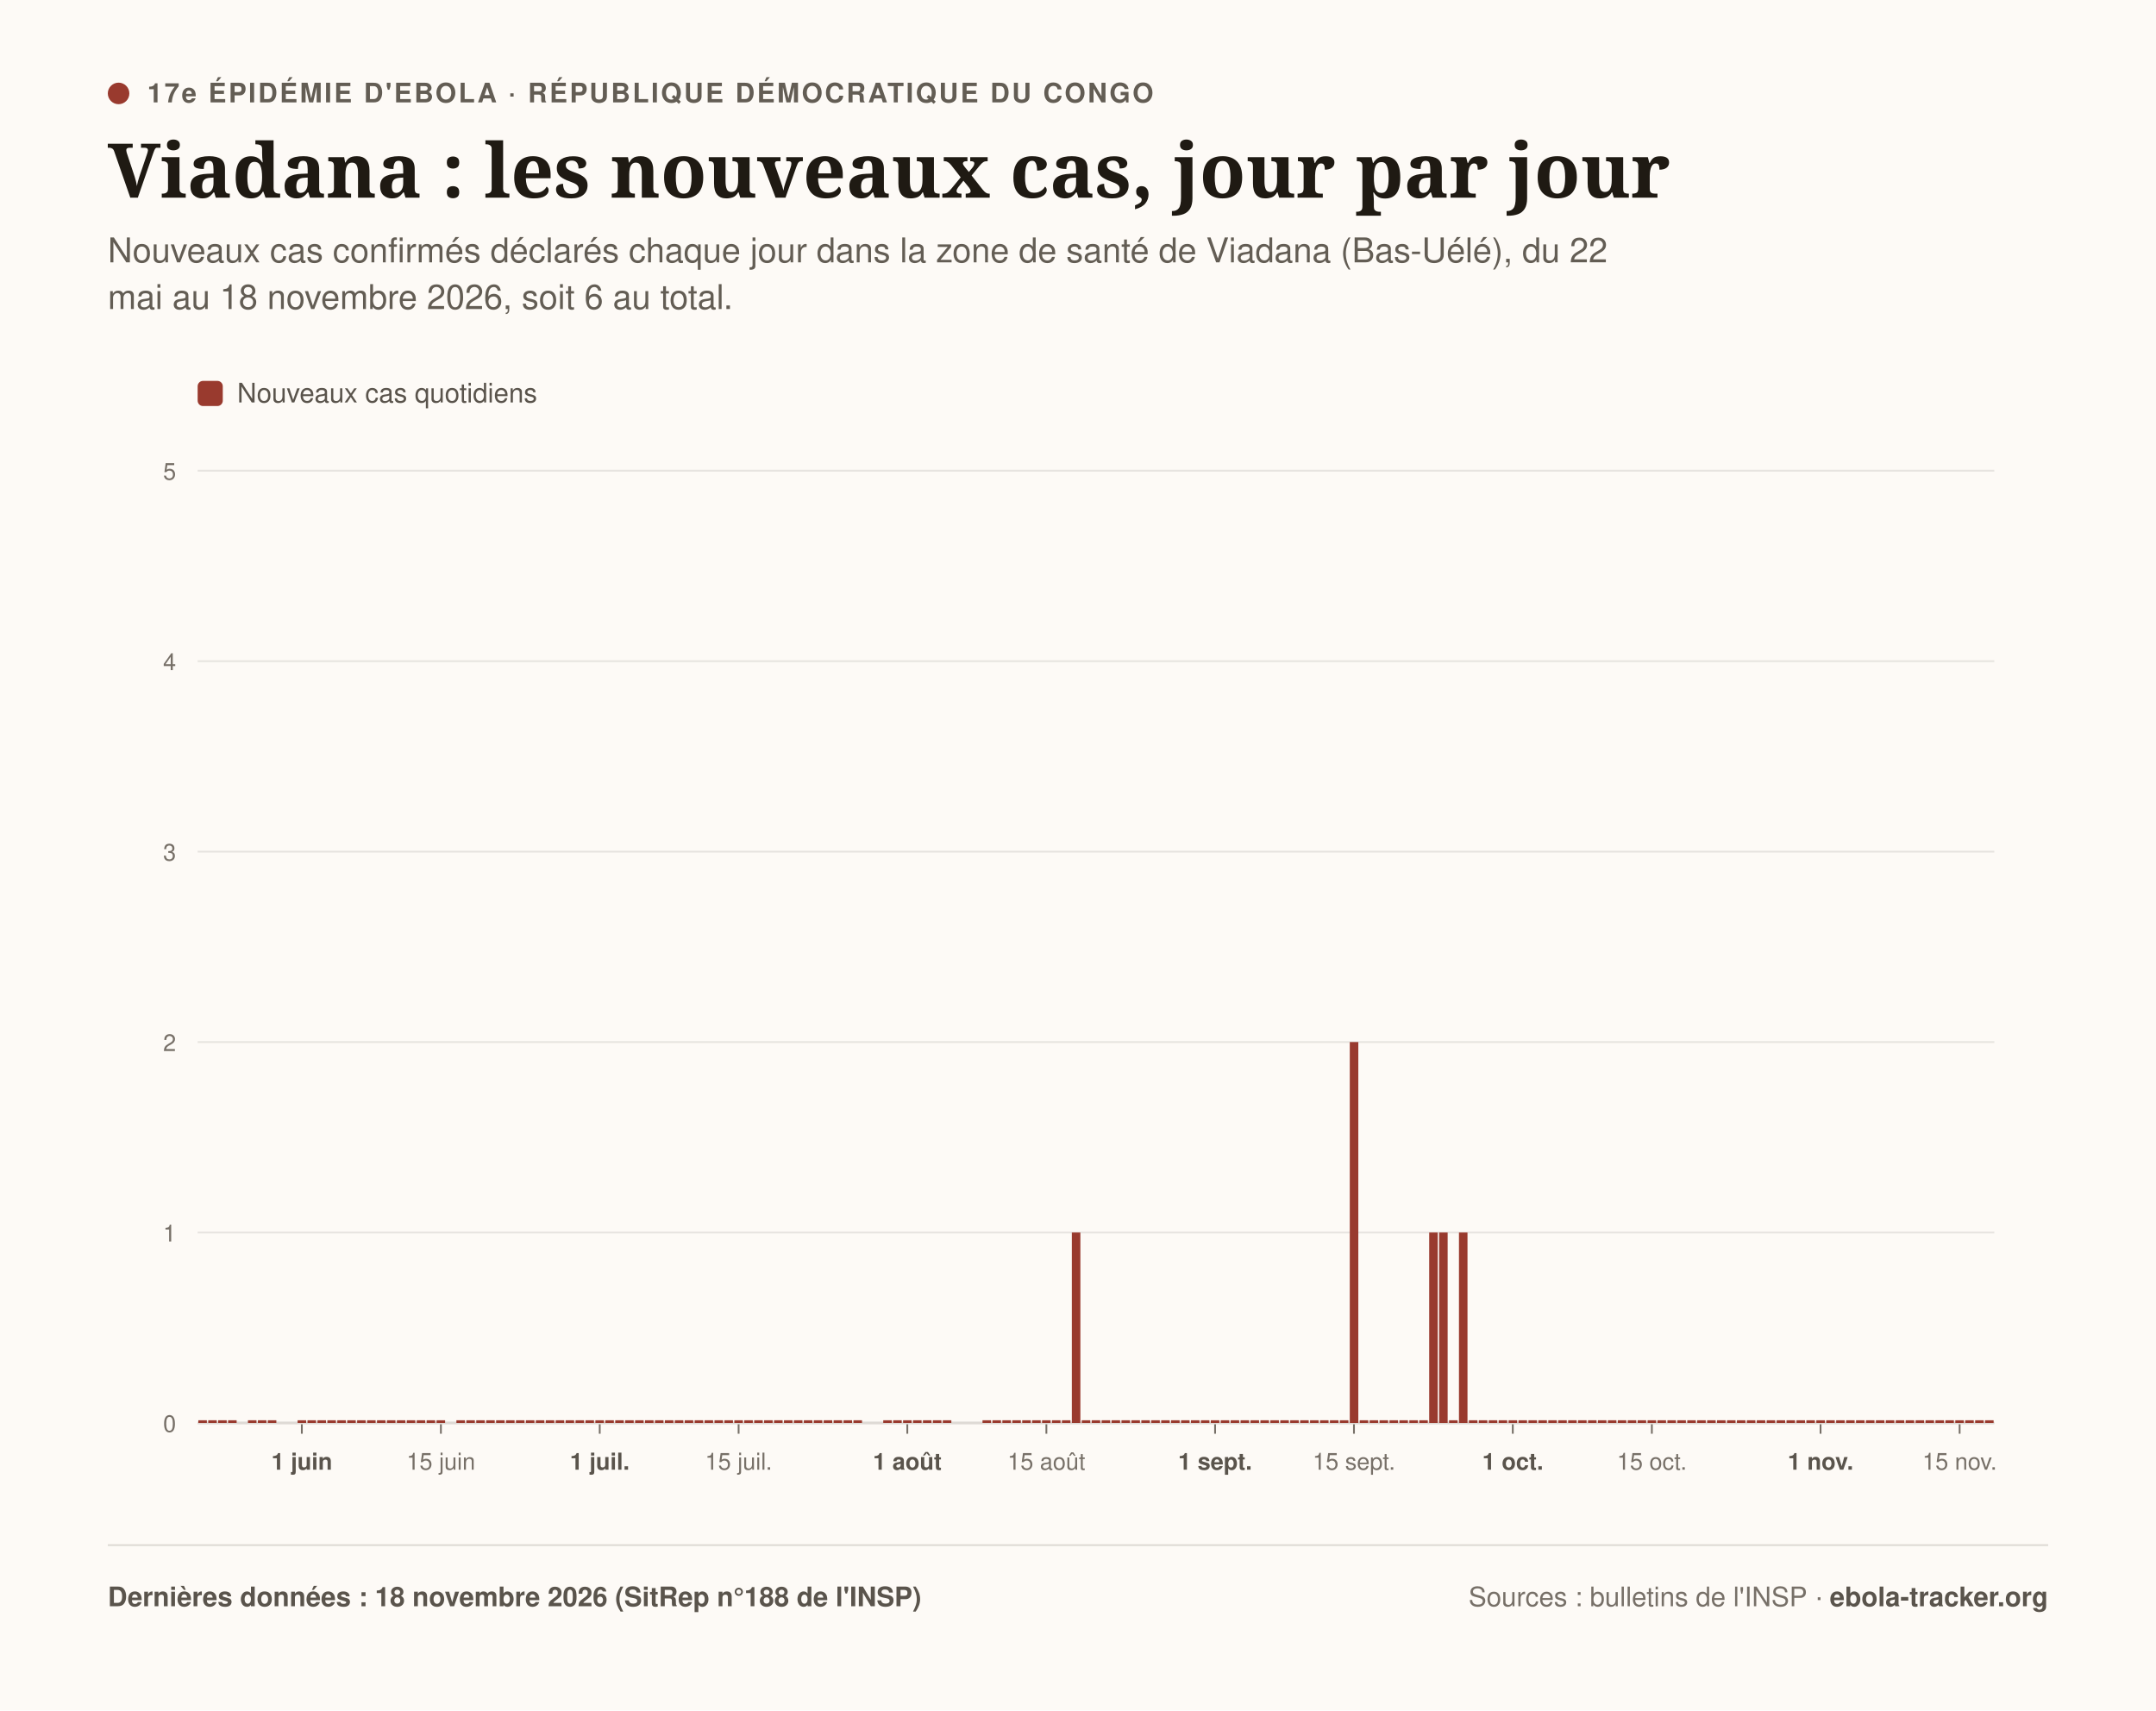
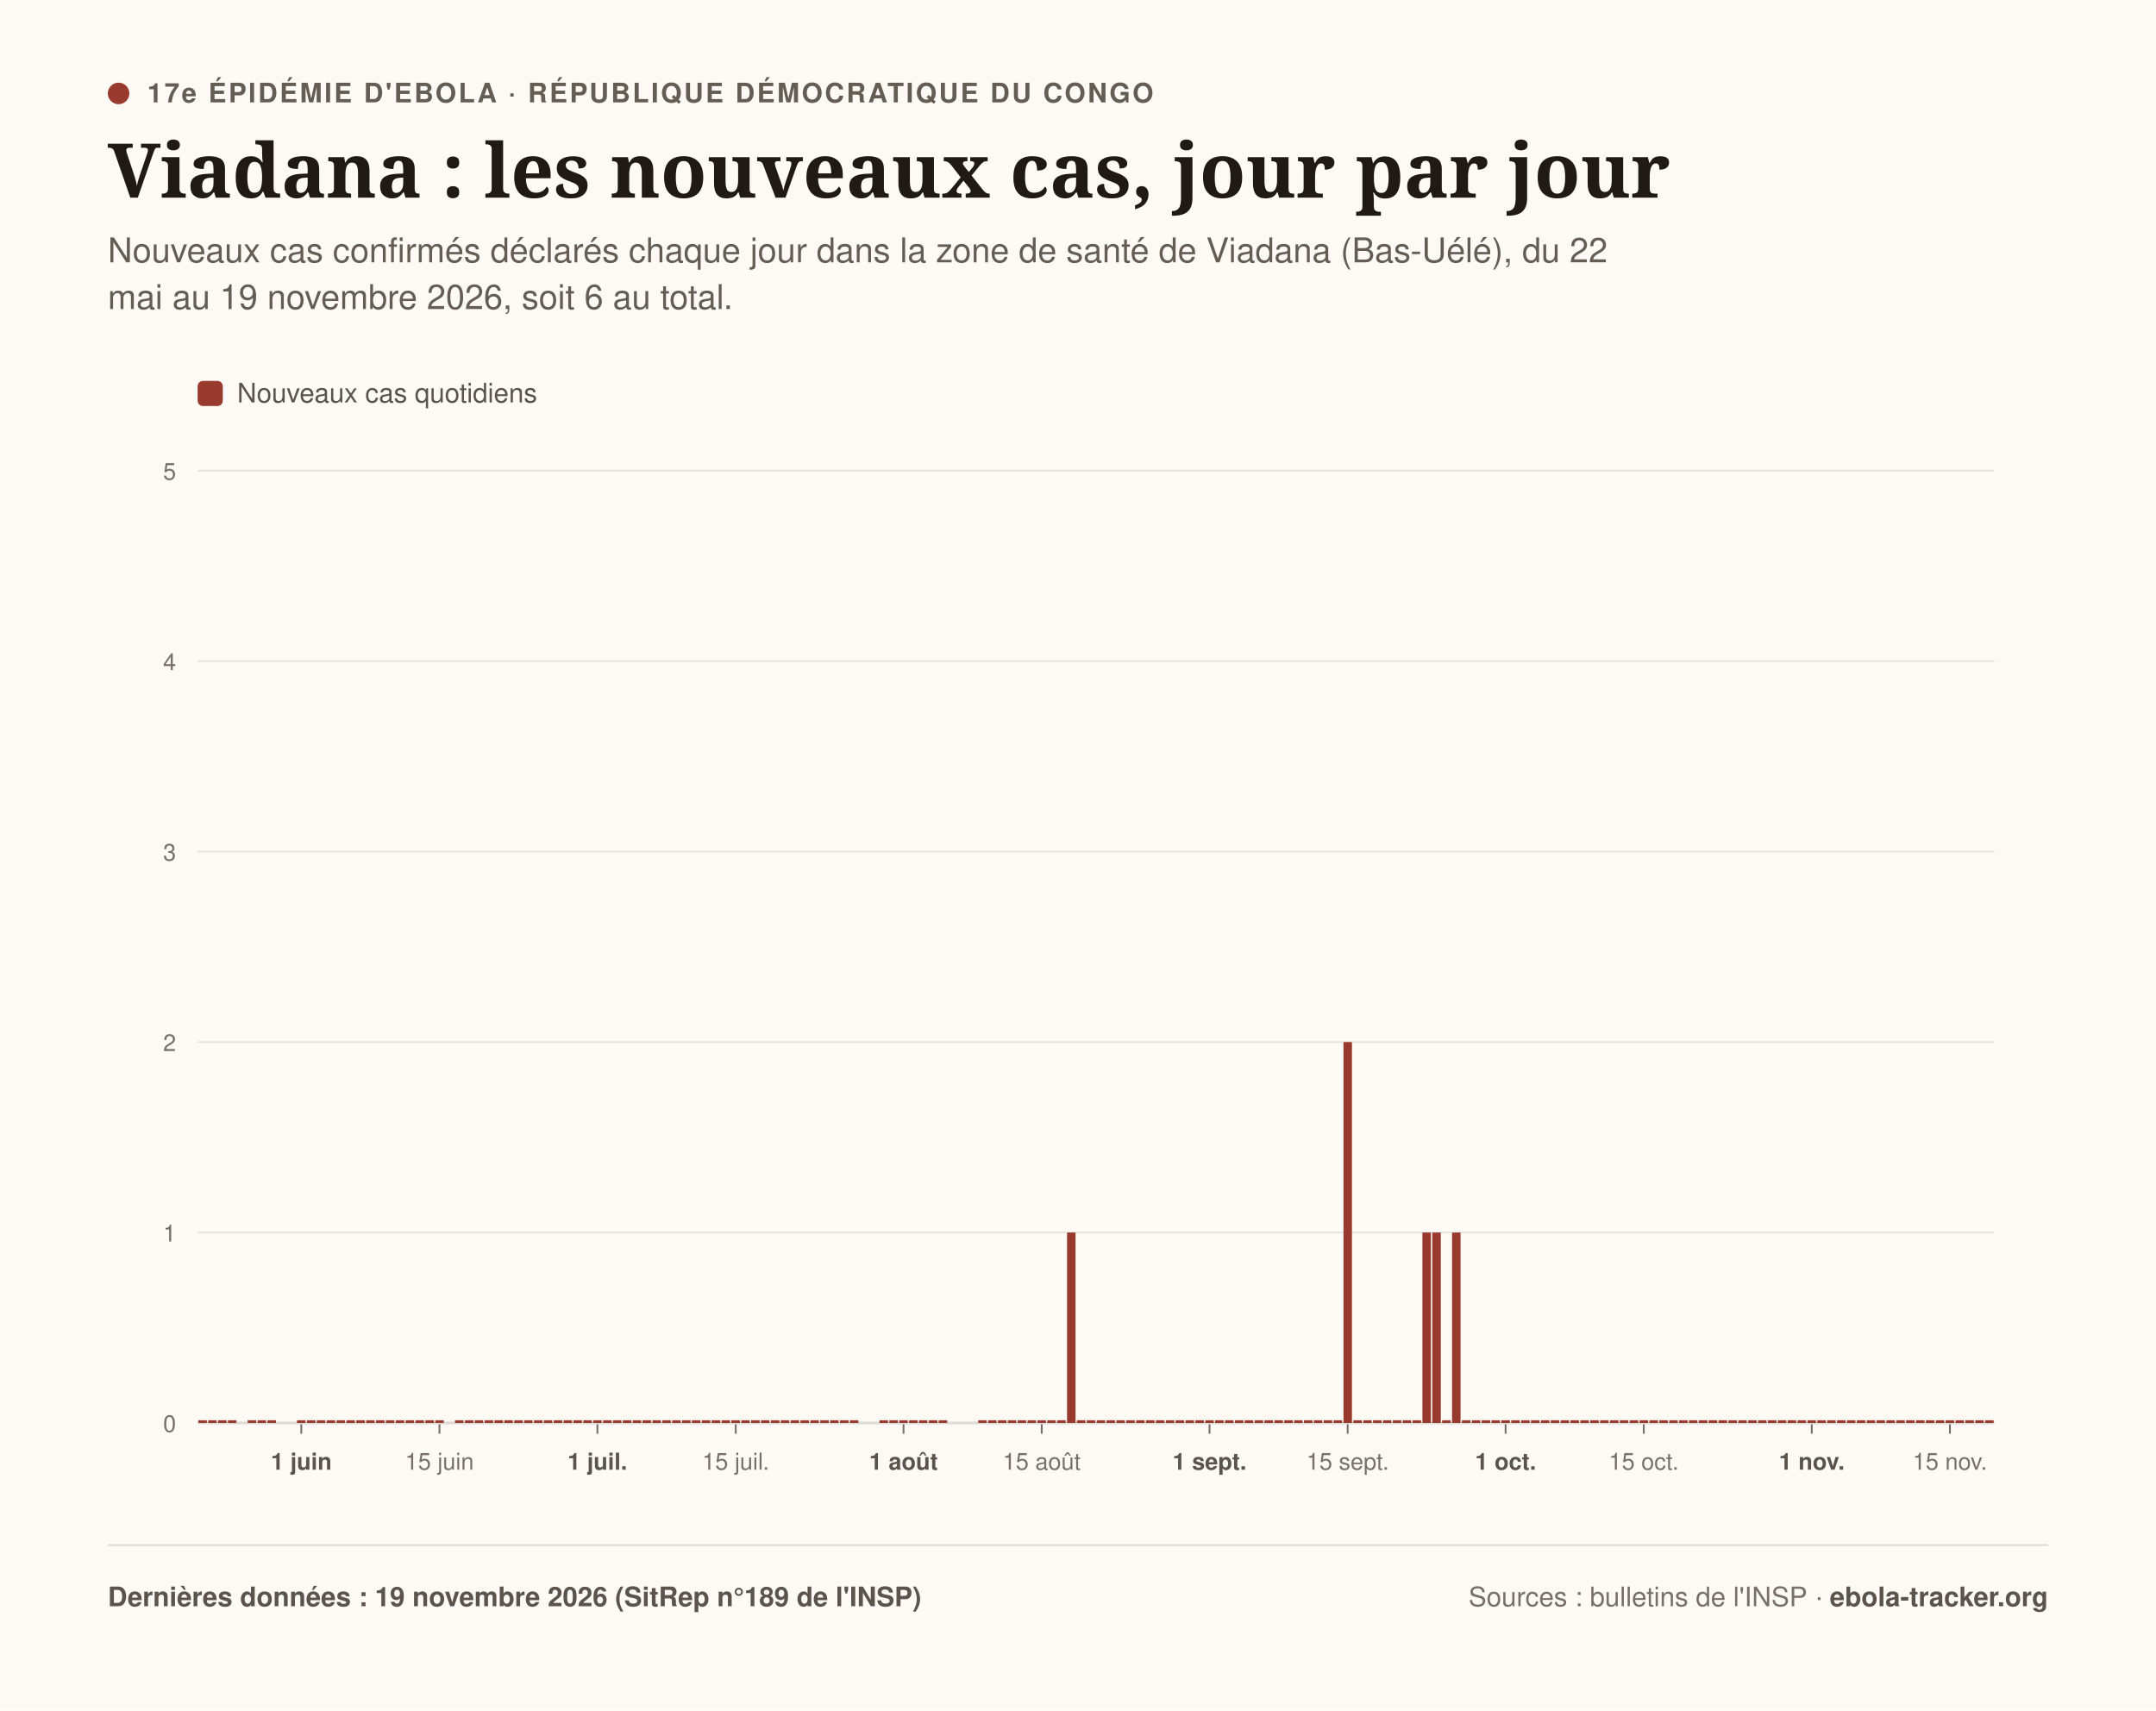
- <svg xmlns="http://www.w3.org/2000/svg" viewBox="0 0 1200 952" role="img" aria-label="Viadana : les nouveaux cas, jour par jour. Nouveaux cas confirmés déclarés chaque jour dans la zone de santé de Viadana (Bas-Uélé), du 22 mai au 18 novembre 2026, soit 6 au total.">
+ <svg xmlns="http://www.w3.org/2000/svg" viewBox="0 0 1200 952" role="img" aria-label="Viadana : les nouveaux cas, jour par jour. Nouveaux cas confirmés déclarés chaque jour dans la zone de santé de Viadana (Bas-Uélé), du 22 mai au 19 novembre 2026, soit 6 au total.">
  <rect width="1200" height="952" fill="#FDFAF6" />
  <circle cx="66" cy="52" r="6" fill="#993A2E" />
  <text x="82.0" y="57.0" font-family="'Public Sans',Helvetica,Arial,sans-serif" font-size="15" font-weight="700" fill="#635D54" text-anchor="start" letter-spacing=".08em">17e ÉPIDÉMIE D'EBOLA · RÉPUBLIQUE DÉMOCRATIQUE DU CONGO</text>
  <text x="60.0" y="110.0" font-family="'Source Serif 4',Georgia,serif" font-size="42" font-weight="600" fill="#1F1A13" text-anchor="start">Viadana : les nouveaux cas, jour par jour</text>
  <text x="60.0" y="146.0" font-family="'Public Sans',Helvetica,Arial,sans-serif" font-size="19" font-weight="400" fill="#635D54" text-anchor="start">Nouveaux cas confirmés déclarés chaque jour dans la zone de santé de Viadana (Bas-Uélé), du 22</text>
-   <text x="60.0" y="172.0" font-family="'Public Sans',Helvetica,Arial,sans-serif" font-size="19" font-weight="400" fill="#635D54" text-anchor="start">mai au 18 novembre 2026, soit 6 au total.</text>
+   <text x="60.0" y="172.0" font-family="'Public Sans',Helvetica,Arial,sans-serif" font-size="19" font-weight="400" fill="#635D54" text-anchor="start">mai au 19 novembre 2026, soit 6 au total.</text>
  <rect x="110" y="212" width="14" height="14" rx="3" fill="#993A2E" />
  <text x="132.0" y="224.0" font-family="'Public Sans',Helvetica,Arial,sans-serif" font-size="15" font-weight="400" fill="#5A544C" text-anchor="start">Nouveaux cas quotidiens</text>
  <line x1="110" x2="1110" y1="792.0" y2="792.0" stroke="#E7E4E0" />
  <text x="98.0" y="797.0" font-family="'Public Sans',Helvetica,Arial,sans-serif" font-size="13" font-weight="400" fill="#777068" text-anchor="end">0</text>
  <line x1="110" x2="1110" y1="686.0" y2="686.0" stroke="#E7E4E0" />
  <text x="98.0" y="691.0" font-family="'Public Sans',Helvetica,Arial,sans-serif" font-size="13" font-weight="400" fill="#777068" text-anchor="end">1</text>
  <line x1="110" x2="1110" y1="580.0" y2="580.0" stroke="#E7E4E0" />
  <text x="98.0" y="585.0" font-family="'Public Sans',Helvetica,Arial,sans-serif" font-size="13" font-weight="400" fill="#777068" text-anchor="end">2</text>
  <line x1="110" x2="1110" y1="474.0" y2="474.0" stroke="#E7E4E0" />
  <text x="98.0" y="479.0" font-family="'Public Sans',Helvetica,Arial,sans-serif" font-size="13" font-weight="400" fill="#777068" text-anchor="end">3</text>
  <line x1="110" x2="1110" y1="368.0" y2="368.0" stroke="#E7E4E0" />
  <text x="98.0" y="373.0" font-family="'Public Sans',Helvetica,Arial,sans-serif" font-size="13" font-weight="400" fill="#777068" text-anchor="end">4</text>
  <line x1="110" x2="1110" y1="262.0" y2="262.0" stroke="#E7E4E0" />
  <text x="98.0" y="267.0" font-family="'Public Sans',Helvetica,Arial,sans-serif" font-size="13" font-weight="400" fill="#777068" text-anchor="end">5</text>
-   <line x1="168.0" x2="168.0" y1="792" y2="798" stroke="#777068" />
-   <text x="168.0" y="818.0" font-family="'Public Sans',Helvetica,Arial,sans-serif" font-size="13" font-weight="600" fill="#5A544C" text-anchor="middle">1 juin</text>
-   <line x1="245.4" x2="245.4" y1="792" y2="798" stroke="#777068" />
-   <text x="245.4" y="818.0" font-family="'Public Sans',Helvetica,Arial,sans-serif" font-size="13" font-weight="400" fill="#777068" text-anchor="middle">15 juin</text>
-   <line x1="333.8" x2="333.8" y1="792" y2="798" stroke="#777068" />
-   <text x="333.8" y="818.0" font-family="'Public Sans',Helvetica,Arial,sans-serif" font-size="13" font-weight="600" fill="#5A544C" text-anchor="middle">1 juil.</text>
-   <line x1="411.1" x2="411.1" y1="792" y2="798" stroke="#777068" />
-   <text x="411.1" y="818.0" font-family="'Public Sans',Helvetica,Arial,sans-serif" font-size="13" font-weight="400" fill="#777068" text-anchor="middle">15 juil.</text>
-   <line x1="505.0" x2="505.0" y1="792" y2="798" stroke="#777068" />
-   <text x="505.0" y="818.0" font-family="'Public Sans',Helvetica,Arial,sans-serif" font-size="13" font-weight="600" fill="#5A544C" text-anchor="middle">1 août</text>
-   <line x1="582.4" x2="582.4" y1="792" y2="798" stroke="#777068" />
-   <text x="582.4" y="818.0" font-family="'Public Sans',Helvetica,Arial,sans-serif" font-size="13" font-weight="400" fill="#777068" text-anchor="middle">15 août</text>
-   <line x1="676.3" x2="676.3" y1="792" y2="798" stroke="#777068" />
-   <text x="676.3" y="818.0" font-family="'Public Sans',Helvetica,Arial,sans-serif" font-size="13" font-weight="600" fill="#5A544C" text-anchor="middle">1 sept.</text>
-   <line x1="753.6" x2="753.6" y1="792" y2="798" stroke="#777068" />
-   <text x="753.6" y="818.0" font-family="'Public Sans',Helvetica,Arial,sans-serif" font-size="13" font-weight="400" fill="#777068" text-anchor="middle">15 sept.</text>
-   <line x1="842.0" x2="842.0" y1="792" y2="798" stroke="#777068" />
-   <text x="842.0" y="818.0" font-family="'Public Sans',Helvetica,Arial,sans-serif" font-size="13" font-weight="600" fill="#5A544C" text-anchor="middle">1 oct.</text>
-   <line x1="919.4" x2="919.4" y1="792" y2="798" stroke="#777068" />
-   <text x="919.4" y="818.0" font-family="'Public Sans',Helvetica,Arial,sans-serif" font-size="13" font-weight="400" fill="#777068" text-anchor="middle">15 oct.</text>
-   <line x1="1013.3" x2="1013.3" y1="792" y2="798" stroke="#777068" />
-   <text x="1013.3" y="818.0" font-family="'Public Sans',Helvetica,Arial,sans-serif" font-size="13" font-weight="600" fill="#5A544C" text-anchor="middle">1 nov.</text>
-   <line x1="1090.7" x2="1090.7" y1="792" y2="798" stroke="#777068" />
-   <text x="1090.7" y="818.0" font-family="'Public Sans',Helvetica,Arial,sans-serif" font-size="13" font-weight="400" fill="#777068" text-anchor="middle">15 nov.</text>
+   <line x1="167.7" x2="167.7" y1="792" y2="798" stroke="#777068" />
+   <text x="167.7" y="818.0" font-family="'Public Sans',Helvetica,Arial,sans-serif" font-size="13" font-weight="600" fill="#5A544C" text-anchor="middle">1 juin</text>
+   <line x1="244.6" x2="244.6" y1="792" y2="798" stroke="#777068" />
+   <text x="244.6" y="818.0" font-family="'Public Sans',Helvetica,Arial,sans-serif" font-size="13" font-weight="400" fill="#777068" text-anchor="middle">15 juin</text>
+   <line x1="332.5" x2="332.5" y1="792" y2="798" stroke="#777068" />
+   <text x="332.5" y="818.0" font-family="'Public Sans',Helvetica,Arial,sans-serif" font-size="13" font-weight="600" fill="#5A544C" text-anchor="middle">1 juil.</text>
+   <line x1="409.5" x2="409.5" y1="792" y2="798" stroke="#777068" />
+   <text x="409.5" y="818.0" font-family="'Public Sans',Helvetica,Arial,sans-serif" font-size="13" font-weight="400" fill="#777068" text-anchor="middle">15 juil.</text>
+   <line x1="502.9" x2="502.9" y1="792" y2="798" stroke="#777068" />
+   <text x="502.9" y="818.0" font-family="'Public Sans',Helvetica,Arial,sans-serif" font-size="13" font-weight="600" fill="#5A544C" text-anchor="middle">1 août</text>
+   <line x1="579.8" x2="579.8" y1="792" y2="798" stroke="#777068" />
+   <text x="579.8" y="818.0" font-family="'Public Sans',Helvetica,Arial,sans-serif" font-size="13" font-weight="400" fill="#777068" text-anchor="middle">15 août</text>
+   <line x1="673.2" x2="673.2" y1="792" y2="798" stroke="#777068" />
+   <text x="673.2" y="818.0" font-family="'Public Sans',Helvetica,Arial,sans-serif" font-size="13" font-weight="600" fill="#5A544C" text-anchor="middle">1 sept.</text>
+   <line x1="750.1" x2="750.1" y1="792" y2="798" stroke="#777068" />
+   <text x="750.1" y="818.0" font-family="'Public Sans',Helvetica,Arial,sans-serif" font-size="13" font-weight="400" fill="#777068" text-anchor="middle">15 sept.</text>
+   <line x1="838.0" x2="838.0" y1="792" y2="798" stroke="#777068" />
+   <text x="838.0" y="818.0" font-family="'Public Sans',Helvetica,Arial,sans-serif" font-size="13" font-weight="600" fill="#5A544C" text-anchor="middle">1 oct.</text>
+   <line x1="914.9" x2="914.9" y1="792" y2="798" stroke="#777068" />
+   <text x="914.9" y="818.0" font-family="'Public Sans',Helvetica,Arial,sans-serif" font-size="13" font-weight="400" fill="#777068" text-anchor="middle">15 oct.</text>
+   <line x1="1008.4" x2="1008.4" y1="792" y2="798" stroke="#777068" />
+   <text x="1008.4" y="818.0" font-family="'Public Sans',Helvetica,Arial,sans-serif" font-size="13" font-weight="600" fill="#5A544C" text-anchor="middle">1 nov.</text>
+   <line x1="1085.3" x2="1085.3" y1="792" y2="798" stroke="#777068" />
+   <text x="1085.3" y="818.0" font-family="'Public Sans',Helvetica,Arial,sans-serif" font-size="13" font-weight="400" fill="#777068" text-anchor="middle">15 nov.</text>
  <line x1="110" x2="1110" y1="792" y2="792" stroke="#DEDAD5" stroke-width="1.5" />
-   <rect x="110.39" y="790.50" width="4.75" height="1.50" fill="#993A2E" />
-   <rect x="115.91" y="790.50" width="4.75" height="1.50" fill="#993A2E" />
-   <rect x="121.44" y="790.50" width="4.75" height="1.50" fill="#993A2E" />
-   <rect x="126.96" y="790.50" width="4.75" height="1.50" fill="#993A2E" />
-   <rect x="138.01" y="790.50" width="4.75" height="1.50" fill="#993A2E" />
-   <rect x="143.54" y="790.50" width="4.75" height="1.50" fill="#993A2E" />
-   <rect x="149.06" y="790.50" width="4.75" height="1.50" fill="#993A2E" />
-   <rect x="165.64" y="790.50" width="4.75" height="1.50" fill="#993A2E" />
-   <rect x="171.16" y="790.50" width="4.75" height="1.50" fill="#993A2E" />
-   <rect x="176.69" y="790.50" width="4.75" height="1.50" fill="#993A2E" />
-   <rect x="182.21" y="790.50" width="4.75" height="1.50" fill="#993A2E" />
-   <rect x="187.73" y="790.50" width="4.75" height="1.50" fill="#993A2E" />
-   <rect x="193.26" y="790.50" width="4.75" height="1.50" fill="#993A2E" />
-   <rect x="198.78" y="790.50" width="4.75" height="1.50" fill="#993A2E" />
-   <rect x="204.31" y="790.50" width="4.75" height="1.50" fill="#993A2E" />
-   <rect x="209.83" y="790.50" width="4.75" height="1.50" fill="#993A2E" />
-   <rect x="215.36" y="790.50" width="4.75" height="1.50" fill="#993A2E" />
-   <rect x="220.88" y="790.50" width="4.75" height="1.50" fill="#993A2E" />
-   <rect x="226.41" y="790.50" width="4.75" height="1.50" fill="#993A2E" />
-   <rect x="231.93" y="790.50" width="4.75" height="1.50" fill="#993A2E" />
-   <rect x="237.46" y="790.50" width="4.75" height="1.50" fill="#993A2E" />
-   <rect x="242.98" y="790.50" width="4.75" height="1.50" fill="#993A2E" />
-   <rect x="254.03" y="790.50" width="4.75" height="1.50" fill="#993A2E" />
-   <rect x="259.56" y="790.50" width="4.75" height="1.50" fill="#993A2E" />
-   <rect x="265.08" y="790.50" width="4.75" height="1.50" fill="#993A2E" />
-   <rect x="270.61" y="790.50" width="4.75" height="1.50" fill="#993A2E" />
-   <rect x="276.13" y="790.50" width="4.75" height="1.50" fill="#993A2E" />
-   <rect x="281.66" y="790.50" width="4.75" height="1.50" fill="#993A2E" />
-   <rect x="287.18" y="790.50" width="4.75" height="1.50" fill="#993A2E" />
-   <rect x="292.71" y="790.50" width="4.75" height="1.50" fill="#993A2E" />
-   <rect x="298.23" y="790.50" width="4.75" height="1.50" fill="#993A2E" />
-   <rect x="303.76" y="790.50" width="4.75" height="1.50" fill="#993A2E" />
-   <rect x="309.28" y="790.50" width="4.75" height="1.50" fill="#993A2E" />
-   <rect x="314.81" y="790.50" width="4.75" height="1.50" fill="#993A2E" />
-   <rect x="320.33" y="790.50" width="4.75" height="1.50" fill="#993A2E" />
-   <rect x="325.86" y="790.50" width="4.75" height="1.50" fill="#993A2E" />
-   <rect x="331.38" y="790.50" width="4.75" height="1.50" fill="#993A2E" />
-   <rect x="336.91" y="790.50" width="4.75" height="1.50" fill="#993A2E" />
-   <rect x="342.43" y="790.50" width="4.75" height="1.50" fill="#993A2E" />
-   <rect x="347.96" y="790.50" width="4.75" height="1.50" fill="#993A2E" />
-   <rect x="353.48" y="790.50" width="4.75" height="1.50" fill="#993A2E" />
-   <rect x="359.01" y="790.50" width="4.75" height="1.50" fill="#993A2E" />
-   <rect x="364.53" y="790.50" width="4.75" height="1.50" fill="#993A2E" />
-   <rect x="370.06" y="790.50" width="4.75" height="1.50" fill="#993A2E" />
-   <rect x="375.58" y="790.50" width="4.75" height="1.50" fill="#993A2E" />
-   <rect x="381.10" y="790.50" width="4.75" height="1.50" fill="#993A2E" />
-   <rect x="386.63" y="790.50" width="4.75" height="1.50" fill="#993A2E" />
-   <rect x="392.15" y="790.50" width="4.75" height="1.50" fill="#993A2E" />
-   <rect x="397.68" y="790.50" width="4.75" height="1.50" fill="#993A2E" />
-   <rect x="403.20" y="790.50" width="4.75" height="1.50" fill="#993A2E" />
-   <rect x="408.73" y="790.50" width="4.75" height="1.50" fill="#993A2E" />
-   <rect x="414.25" y="790.50" width="4.75" height="1.50" fill="#993A2E" />
-   <rect x="419.78" y="790.50" width="4.75" height="1.50" fill="#993A2E" />
-   <rect x="425.30" y="790.50" width="4.75" height="1.50" fill="#993A2E" />
-   <rect x="430.83" y="790.50" width="4.75" height="1.50" fill="#993A2E" />
-   <rect x="436.35" y="790.50" width="4.75" height="1.50" fill="#993A2E" />
-   <rect x="441.88" y="790.50" width="4.75" height="1.50" fill="#993A2E" />
-   <rect x="447.40" y="790.50" width="4.75" height="1.50" fill="#993A2E" />
-   <rect x="452.93" y="790.50" width="4.75" height="1.50" fill="#993A2E" />
-   <rect x="458.45" y="790.50" width="4.75" height="1.50" fill="#993A2E" />
-   <rect x="463.98" y="790.50" width="4.75" height="1.50" fill="#993A2E" />
-   <rect x="469.50" y="790.50" width="4.75" height="1.50" fill="#993A2E" />
-   <rect x="475.03" y="790.50" width="4.75" height="1.50" fill="#993A2E" />
-   <rect x="491.60" y="790.50" width="4.75" height="1.50" fill="#993A2E" />
-   <rect x="497.13" y="790.50" width="4.75" height="1.50" fill="#993A2E" />
-   <rect x="502.65" y="790.50" width="4.75" height="1.50" fill="#993A2E" />
-   <rect x="508.18" y="790.50" width="4.75" height="1.50" fill="#993A2E" />
-   <rect x="513.70" y="790.50" width="4.75" height="1.50" fill="#993A2E" />
-   <rect x="519.23" y="790.50" width="4.75" height="1.50" fill="#993A2E" />
-   <rect x="524.75" y="790.50" width="4.75" height="1.50" fill="#993A2E" />
-   <rect x="546.85" y="790.50" width="4.75" height="1.50" fill="#993A2E" />
-   <rect x="552.38" y="790.50" width="4.75" height="1.50" fill="#993A2E" />
-   <rect x="557.90" y="790.50" width="4.75" height="1.50" fill="#993A2E" />
-   <rect x="563.43" y="790.50" width="4.75" height="1.50" fill="#993A2E" />
-   <rect x="568.95" y="790.50" width="4.75" height="1.50" fill="#993A2E" />
-   <rect x="574.48" y="790.50" width="4.75" height="1.50" fill="#993A2E" />
-   <rect x="580.00" y="790.50" width="4.75" height="1.50" fill="#993A2E" />
-   <rect x="585.52" y="790.50" width="4.75" height="1.50" fill="#993A2E" />
-   <rect x="591.05" y="790.50" width="4.75" height="1.50" fill="#993A2E" />
-   <rect x="596.57" y="686.00" width="4.75" height="106.00" fill="#993A2E" />
-   <rect x="602.10" y="790.50" width="4.75" height="1.50" fill="#993A2E" />
-   <rect x="607.62" y="790.50" width="4.75" height="1.50" fill="#993A2E" />
-   <rect x="613.15" y="790.50" width="4.75" height="1.50" fill="#993A2E" />
-   <rect x="618.67" y="790.50" width="4.75" height="1.50" fill="#993A2E" />
-   <rect x="624.20" y="790.50" width="4.75" height="1.50" fill="#993A2E" />
-   <rect x="629.72" y="790.50" width="4.75" height="1.50" fill="#993A2E" />
-   <rect x="635.25" y="790.50" width="4.75" height="1.50" fill="#993A2E" />
-   <rect x="640.77" y="790.50" width="4.75" height="1.50" fill="#993A2E" />
-   <rect x="646.30" y="790.50" width="4.75" height="1.50" fill="#993A2E" />
-   <rect x="651.82" y="790.50" width="4.75" height="1.50" fill="#993A2E" />
-   <rect x="657.35" y="790.50" width="4.75" height="1.50" fill="#993A2E" />
-   <rect x="662.87" y="790.50" width="4.75" height="1.50" fill="#993A2E" />
-   <rect x="668.40" y="790.50" width="4.75" height="1.50" fill="#993A2E" />
-   <rect x="673.92" y="790.50" width="4.75" height="1.50" fill="#993A2E" />
-   <rect x="679.45" y="790.50" width="4.75" height="1.50" fill="#993A2E" />
-   <rect x="684.97" y="790.50" width="4.75" height="1.50" fill="#993A2E" />
-   <rect x="690.50" y="790.50" width="4.75" height="1.50" fill="#993A2E" />
-   <rect x="696.02" y="790.50" width="4.75" height="1.50" fill="#993A2E" />
-   <rect x="701.55" y="790.50" width="4.75" height="1.50" fill="#993A2E" />
-   <rect x="707.07" y="790.50" width="4.75" height="1.50" fill="#993A2E" />
-   <rect x="712.60" y="790.50" width="4.75" height="1.50" fill="#993A2E" />
-   <rect x="718.12" y="790.50" width="4.75" height="1.50" fill="#993A2E" />
-   <rect x="723.65" y="790.50" width="4.75" height="1.50" fill="#993A2E" />
-   <rect x="729.17" y="790.50" width="4.75" height="1.50" fill="#993A2E" />
-   <rect x="734.70" y="790.50" width="4.75" height="1.50" fill="#993A2E" />
-   <rect x="740.22" y="790.50" width="4.75" height="1.50" fill="#993A2E" />
-   <rect x="745.75" y="790.50" width="4.75" height="1.50" fill="#993A2E" />
-   <rect x="751.27" y="580.00" width="4.75" height="212.00" fill="#993A2E" />
-   <rect x="756.80" y="790.50" width="4.75" height="1.50" fill="#993A2E" />
-   <rect x="762.32" y="790.50" width="4.75" height="1.50" fill="#993A2E" />
-   <rect x="767.85" y="790.50" width="4.75" height="1.50" fill="#993A2E" />
-   <rect x="773.37" y="790.50" width="4.75" height="1.50" fill="#993A2E" />
-   <rect x="778.90" y="790.50" width="4.75" height="1.50" fill="#993A2E" />
-   <rect x="784.42" y="790.50" width="4.75" height="1.50" fill="#993A2E" />
-   <rect x="789.94" y="790.50" width="4.75" height="1.50" fill="#993A2E" />
-   <rect x="795.47" y="686.00" width="4.75" height="106.00" fill="#993A2E" />
-   <rect x="800.99" y="686.00" width="4.75" height="106.00" fill="#993A2E" />
-   <rect x="806.52" y="790.50" width="4.75" height="1.50" fill="#993A2E" />
-   <rect x="812.04" y="686.00" width="4.75" height="106.00" fill="#993A2E" />
-   <rect x="817.57" y="790.50" width="4.75" height="1.50" fill="#993A2E" />
-   <rect x="823.09" y="790.50" width="4.75" height="1.50" fill="#993A2E" />
-   <rect x="828.62" y="790.50" width="4.75" height="1.50" fill="#993A2E" />
-   <rect x="834.14" y="790.50" width="4.75" height="1.50" fill="#993A2E" />
-   <rect x="839.67" y="790.50" width="4.75" height="1.50" fill="#993A2E" />
-   <rect x="845.19" y="790.50" width="4.75" height="1.50" fill="#993A2E" />
-   <rect x="850.72" y="790.50" width="4.75" height="1.50" fill="#993A2E" />
-   <rect x="856.24" y="790.50" width="4.75" height="1.50" fill="#993A2E" />
-   <rect x="861.77" y="790.50" width="4.75" height="1.50" fill="#993A2E" />
-   <rect x="867.29" y="790.50" width="4.75" height="1.50" fill="#993A2E" />
-   <rect x="872.82" y="790.50" width="4.75" height="1.50" fill="#993A2E" />
-   <rect x="878.34" y="790.50" width="4.75" height="1.50" fill="#993A2E" />
-   <rect x="883.87" y="790.50" width="4.75" height="1.50" fill="#993A2E" />
-   <rect x="889.39" y="790.50" width="4.75" height="1.50" fill="#993A2E" />
-   <rect x="894.92" y="790.50" width="4.75" height="1.50" fill="#993A2E" />
-   <rect x="900.44" y="790.50" width="4.75" height="1.50" fill="#993A2E" />
-   <rect x="905.97" y="790.50" width="4.75" height="1.50" fill="#993A2E" />
-   <rect x="911.49" y="790.50" width="4.75" height="1.50" fill="#993A2E" />
-   <rect x="917.02" y="790.50" width="4.75" height="1.50" fill="#993A2E" />
-   <rect x="922.54" y="790.50" width="4.75" height="1.50" fill="#993A2E" />
-   <rect x="928.07" y="790.50" width="4.75" height="1.50" fill="#993A2E" />
-   <rect x="933.59" y="790.50" width="4.75" height="1.50" fill="#993A2E" />
-   <rect x="939.12" y="790.50" width="4.75" height="1.50" fill="#993A2E" />
-   <rect x="944.64" y="790.50" width="4.75" height="1.50" fill="#993A2E" />
-   <rect x="950.17" y="790.50" width="4.75" height="1.50" fill="#993A2E" />
-   <rect x="955.69" y="790.50" width="4.75" height="1.50" fill="#993A2E" />
-   <rect x="961.22" y="790.50" width="4.75" height="1.50" fill="#993A2E" />
-   <rect x="966.74" y="790.50" width="4.75" height="1.50" fill="#993A2E" />
-   <rect x="972.27" y="790.50" width="4.75" height="1.50" fill="#993A2E" />
-   <rect x="977.79" y="790.50" width="4.75" height="1.50" fill="#993A2E" />
-   <rect x="983.31" y="790.50" width="4.75" height="1.50" fill="#993A2E" />
-   <rect x="988.84" y="790.50" width="4.75" height="1.50" fill="#993A2E" />
-   <rect x="994.36" y="790.50" width="4.75" height="1.50" fill="#993A2E" />
-   <rect x="999.89" y="790.50" width="4.75" height="1.50" fill="#993A2E" />
-   <rect x="1005.41" y="790.50" width="4.75" height="1.50" fill="#993A2E" />
-   <rect x="1010.94" y="790.50" width="4.75" height="1.50" fill="#993A2E" />
-   <rect x="1016.46" y="790.50" width="4.75" height="1.50" fill="#993A2E" />
-   <rect x="1021.99" y="790.50" width="4.75" height="1.50" fill="#993A2E" />
-   <rect x="1027.51" y="790.50" width="4.75" height="1.50" fill="#993A2E" />
-   <rect x="1033.04" y="790.50" width="4.75" height="1.50" fill="#993A2E" />
-   <rect x="1038.56" y="790.50" width="4.75" height="1.50" fill="#993A2E" />
-   <rect x="1044.09" y="790.50" width="4.75" height="1.50" fill="#993A2E" />
-   <rect x="1049.61" y="790.50" width="4.75" height="1.50" fill="#993A2E" />
-   <rect x="1055.14" y="790.50" width="4.75" height="1.50" fill="#993A2E" />
-   <rect x="1060.66" y="790.50" width="4.75" height="1.50" fill="#993A2E" />
-   <rect x="1066.19" y="790.50" width="4.75" height="1.50" fill="#993A2E" />
-   <rect x="1071.71" y="790.50" width="4.75" height="1.50" fill="#993A2E" />
-   <rect x="1077.24" y="790.50" width="4.75" height="1.50" fill="#993A2E" />
-   <rect x="1082.76" y="790.50" width="4.75" height="1.50" fill="#993A2E" />
-   <rect x="1088.29" y="790.50" width="4.75" height="1.50" fill="#993A2E" />
-   <rect x="1093.81" y="790.50" width="4.75" height="1.50" fill="#993A2E" />
-   <rect x="1099.34" y="790.50" width="4.75" height="1.50" fill="#993A2E" />
-   <rect x="1104.86" y="790.50" width="4.75" height="1.50" fill="#993A2E" />
+   <rect x="110.38" y="790.50" width="4.73" height="1.50" fill="#993A2E" />
+   <rect x="115.88" y="790.50" width="4.73" height="1.50" fill="#993A2E" />
+   <rect x="121.37" y="790.50" width="4.73" height="1.50" fill="#993A2E" />
+   <rect x="126.87" y="790.50" width="4.73" height="1.50" fill="#993A2E" />
+   <rect x="137.86" y="790.50" width="4.73" height="1.50" fill="#993A2E" />
+   <rect x="143.35" y="790.50" width="4.73" height="1.50" fill="#993A2E" />
+   <rect x="148.85" y="790.50" width="4.73" height="1.50" fill="#993A2E" />
+   <rect x="165.33" y="790.50" width="4.73" height="1.50" fill="#993A2E" />
+   <rect x="170.82" y="790.50" width="4.73" height="1.50" fill="#993A2E" />
+   <rect x="176.32" y="790.50" width="4.73" height="1.50" fill="#993A2E" />
+   <rect x="181.81" y="790.50" width="4.73" height="1.50" fill="#993A2E" />
+   <rect x="187.31" y="790.50" width="4.73" height="1.50" fill="#993A2E" />
+   <rect x="192.80" y="790.50" width="4.73" height="1.50" fill="#993A2E" />
+   <rect x="198.30" y="790.50" width="4.73" height="1.50" fill="#993A2E" />
+   <rect x="203.79" y="790.50" width="4.73" height="1.50" fill="#993A2E" />
+   <rect x="209.29" y="790.50" width="4.73" height="1.50" fill="#993A2E" />
+   <rect x="214.78" y="790.50" width="4.73" height="1.50" fill="#993A2E" />
+   <rect x="220.27" y="790.50" width="4.73" height="1.50" fill="#993A2E" />
+   <rect x="225.77" y="790.50" width="4.73" height="1.50" fill="#993A2E" />
+   <rect x="231.26" y="790.50" width="4.73" height="1.50" fill="#993A2E" />
+   <rect x="236.76" y="790.50" width="4.73" height="1.50" fill="#993A2E" />
+   <rect x="242.25" y="790.50" width="4.73" height="1.50" fill="#993A2E" />
+   <rect x="253.24" y="790.50" width="4.73" height="1.50" fill="#993A2E" />
+   <rect x="258.74" y="790.50" width="4.73" height="1.50" fill="#993A2E" />
+   <rect x="264.23" y="790.50" width="4.73" height="1.50" fill="#993A2E" />
+   <rect x="269.73" y="790.50" width="4.73" height="1.50" fill="#993A2E" />
+   <rect x="275.22" y="790.50" width="4.73" height="1.50" fill="#993A2E" />
+   <rect x="280.71" y="790.50" width="4.73" height="1.50" fill="#993A2E" />
+   <rect x="286.21" y="790.50" width="4.73" height="1.50" fill="#993A2E" />
+   <rect x="291.70" y="790.50" width="4.73" height="1.50" fill="#993A2E" />
+   <rect x="297.20" y="790.50" width="4.73" height="1.50" fill="#993A2E" />
+   <rect x="302.69" y="790.50" width="4.73" height="1.50" fill="#993A2E" />
+   <rect x="308.19" y="790.50" width="4.73" height="1.50" fill="#993A2E" />
+   <rect x="313.68" y="790.50" width="4.73" height="1.50" fill="#993A2E" />
+   <rect x="319.18" y="790.50" width="4.73" height="1.50" fill="#993A2E" />
+   <rect x="324.67" y="790.50" width="4.73" height="1.50" fill="#993A2E" />
+   <rect x="330.16" y="790.50" width="4.73" height="1.50" fill="#993A2E" />
+   <rect x="335.66" y="790.50" width="4.73" height="1.50" fill="#993A2E" />
+   <rect x="341.15" y="790.50" width="4.73" height="1.50" fill="#993A2E" />
+   <rect x="346.65" y="790.50" width="4.73" height="1.50" fill="#993A2E" />
+   <rect x="352.14" y="790.50" width="4.73" height="1.50" fill="#993A2E" />
+   <rect x="357.64" y="790.50" width="4.73" height="1.50" fill="#993A2E" />
+   <rect x="363.13" y="790.50" width="4.73" height="1.50" fill="#993A2E" />
+   <rect x="368.63" y="790.50" width="4.73" height="1.50" fill="#993A2E" />
+   <rect x="374.12" y="790.50" width="4.73" height="1.50" fill="#993A2E" />
+   <rect x="379.62" y="790.50" width="4.73" height="1.50" fill="#993A2E" />
+   <rect x="385.11" y="790.50" width="4.73" height="1.50" fill="#993A2E" />
+   <rect x="390.60" y="790.50" width="4.73" height="1.50" fill="#993A2E" />
+   <rect x="396.10" y="790.50" width="4.73" height="1.50" fill="#993A2E" />
+   <rect x="401.59" y="790.50" width="4.73" height="1.50" fill="#993A2E" />
+   <rect x="407.09" y="790.50" width="4.73" height="1.50" fill="#993A2E" />
+   <rect x="412.58" y="790.50" width="4.73" height="1.50" fill="#993A2E" />
+   <rect x="418.08" y="790.50" width="4.73" height="1.50" fill="#993A2E" />
+   <rect x="423.57" y="790.50" width="4.73" height="1.50" fill="#993A2E" />
+   <rect x="429.07" y="790.50" width="4.73" height="1.50" fill="#993A2E" />
+   <rect x="434.56" y="790.50" width="4.73" height="1.50" fill="#993A2E" />
+   <rect x="440.05" y="790.50" width="4.73" height="1.50" fill="#993A2E" />
+   <rect x="445.55" y="790.50" width="4.73" height="1.50" fill="#993A2E" />
+   <rect x="451.04" y="790.50" width="4.73" height="1.50" fill="#993A2E" />
+   <rect x="456.54" y="790.50" width="4.73" height="1.50" fill="#993A2E" />
+   <rect x="462.03" y="790.50" width="4.73" height="1.50" fill="#993A2E" />
+   <rect x="467.53" y="790.50" width="4.73" height="1.50" fill="#993A2E" />
+   <rect x="473.02" y="790.50" width="4.73" height="1.50" fill="#993A2E" />
+   <rect x="489.51" y="790.50" width="4.73" height="1.50" fill="#993A2E" />
+   <rect x="495.00" y="790.50" width="4.73" height="1.50" fill="#993A2E" />
+   <rect x="500.49" y="790.50" width="4.73" height="1.50" fill="#993A2E" />
+   <rect x="505.99" y="790.50" width="4.73" height="1.50" fill="#993A2E" />
+   <rect x="511.48" y="790.50" width="4.73" height="1.50" fill="#993A2E" />
+   <rect x="516.98" y="790.50" width="4.73" height="1.50" fill="#993A2E" />
+   <rect x="522.47" y="790.50" width="4.73" height="1.50" fill="#993A2E" />
+   <rect x="544.45" y="790.50" width="4.73" height="1.50" fill="#993A2E" />
+   <rect x="549.95" y="790.50" width="4.73" height="1.50" fill="#993A2E" />
+   <rect x="555.44" y="790.50" width="4.73" height="1.50" fill="#993A2E" />
+   <rect x="560.93" y="790.50" width="4.73" height="1.50" fill="#993A2E" />
+   <rect x="566.43" y="790.50" width="4.73" height="1.50" fill="#993A2E" />
+   <rect x="571.92" y="790.50" width="4.73" height="1.50" fill="#993A2E" />
+   <rect x="577.42" y="790.50" width="4.73" height="1.50" fill="#993A2E" />
+   <rect x="582.91" y="790.50" width="4.73" height="1.50" fill="#993A2E" />
+   <rect x="588.41" y="790.50" width="4.73" height="1.50" fill="#993A2E" />
+   <rect x="593.90" y="686.00" width="4.73" height="106.00" fill="#993A2E" />
+   <rect x="599.40" y="790.50" width="4.73" height="1.50" fill="#993A2E" />
+   <rect x="604.89" y="790.50" width="4.73" height="1.50" fill="#993A2E" />
+   <rect x="610.38" y="790.50" width="4.73" height="1.50" fill="#993A2E" />
+   <rect x="615.88" y="790.50" width="4.73" height="1.50" fill="#993A2E" />
+   <rect x="621.37" y="790.50" width="4.73" height="1.50" fill="#993A2E" />
+   <rect x="626.87" y="790.50" width="4.73" height="1.50" fill="#993A2E" />
+   <rect x="632.36" y="790.50" width="4.73" height="1.50" fill="#993A2E" />
+   <rect x="637.86" y="790.50" width="4.73" height="1.50" fill="#993A2E" />
+   <rect x="643.35" y="790.50" width="4.73" height="1.50" fill="#993A2E" />
+   <rect x="648.85" y="790.50" width="4.73" height="1.50" fill="#993A2E" />
+   <rect x="654.34" y="790.50" width="4.73" height="1.50" fill="#993A2E" />
+   <rect x="659.84" y="790.50" width="4.73" height="1.50" fill="#993A2E" />
+   <rect x="665.33" y="790.50" width="4.73" height="1.50" fill="#993A2E" />
+   <rect x="670.82" y="790.50" width="4.73" height="1.50" fill="#993A2E" />
+   <rect x="676.32" y="790.50" width="4.73" height="1.50" fill="#993A2E" />
+   <rect x="681.81" y="790.50" width="4.73" height="1.50" fill="#993A2E" />
+   <rect x="687.31" y="790.50" width="4.73" height="1.50" fill="#993A2E" />
+   <rect x="692.80" y="790.50" width="4.73" height="1.50" fill="#993A2E" />
+   <rect x="698.30" y="790.50" width="4.73" height="1.50" fill="#993A2E" />
+   <rect x="703.79" y="790.50" width="4.73" height="1.50" fill="#993A2E" />
+   <rect x="709.29" y="790.50" width="4.73" height="1.50" fill="#993A2E" />
+   <rect x="714.78" y="790.50" width="4.73" height="1.50" fill="#993A2E" />
+   <rect x="720.27" y="790.50" width="4.73" height="1.50" fill="#993A2E" />
+   <rect x="725.77" y="790.50" width="4.73" height="1.50" fill="#993A2E" />
+   <rect x="731.26" y="790.50" width="4.73" height="1.50" fill="#993A2E" />
+   <rect x="736.76" y="790.50" width="4.73" height="1.50" fill="#993A2E" />
+   <rect x="742.25" y="790.50" width="4.73" height="1.50" fill="#993A2E" />
+   <rect x="747.75" y="580.00" width="4.73" height="212.00" fill="#993A2E" />
+   <rect x="753.24" y="790.50" width="4.73" height="1.50" fill="#993A2E" />
+   <rect x="758.74" y="790.50" width="4.73" height="1.50" fill="#993A2E" />
+   <rect x="764.23" y="790.50" width="4.73" height="1.50" fill="#993A2E" />
+   <rect x="769.73" y="790.50" width="4.73" height="1.50" fill="#993A2E" />
+   <rect x="775.22" y="790.50" width="4.73" height="1.50" fill="#993A2E" />
+   <rect x="780.71" y="790.50" width="4.73" height="1.50" fill="#993A2E" />
+   <rect x="786.21" y="790.50" width="4.73" height="1.50" fill="#993A2E" />
+   <rect x="791.70" y="686.00" width="4.73" height="106.00" fill="#993A2E" />
+   <rect x="797.20" y="686.00" width="4.73" height="106.00" fill="#993A2E" />
+   <rect x="802.69" y="790.50" width="4.73" height="1.50" fill="#993A2E" />
+   <rect x="808.19" y="686.00" width="4.73" height="106.00" fill="#993A2E" />
+   <rect x="813.68" y="790.50" width="4.73" height="1.50" fill="#993A2E" />
+   <rect x="819.18" y="790.50" width="4.73" height="1.50" fill="#993A2E" />
+   <rect x="824.67" y="790.50" width="4.73" height="1.50" fill="#993A2E" />
+   <rect x="830.16" y="790.50" width="4.73" height="1.50" fill="#993A2E" />
+   <rect x="835.66" y="790.50" width="4.73" height="1.50" fill="#993A2E" />
+   <rect x="841.15" y="790.50" width="4.73" height="1.50" fill="#993A2E" />
+   <rect x="846.65" y="790.50" width="4.73" height="1.50" fill="#993A2E" />
+   <rect x="852.14" y="790.50" width="4.73" height="1.50" fill="#993A2E" />
+   <rect x="857.64" y="790.50" width="4.73" height="1.50" fill="#993A2E" />
+   <rect x="863.13" y="790.50" width="4.73" height="1.50" fill="#993A2E" />
+   <rect x="868.63" y="790.50" width="4.73" height="1.50" fill="#993A2E" />
+   <rect x="874.12" y="790.50" width="4.73" height="1.50" fill="#993A2E" />
+   <rect x="879.62" y="790.50" width="4.73" height="1.50" fill="#993A2E" />
+   <rect x="885.11" y="790.50" width="4.73" height="1.50" fill="#993A2E" />
+   <rect x="890.60" y="790.50" width="4.73" height="1.50" fill="#993A2E" />
+   <rect x="896.10" y="790.50" width="4.73" height="1.50" fill="#993A2E" />
+   <rect x="901.59" y="790.50" width="4.73" height="1.50" fill="#993A2E" />
+   <rect x="907.09" y="790.50" width="4.73" height="1.50" fill="#993A2E" />
+   <rect x="912.58" y="790.50" width="4.73" height="1.50" fill="#993A2E" />
+   <rect x="918.08" y="790.50" width="4.73" height="1.50" fill="#993A2E" />
+   <rect x="923.57" y="790.50" width="4.73" height="1.50" fill="#993A2E" />
+   <rect x="929.07" y="790.50" width="4.73" height="1.50" fill="#993A2E" />
+   <rect x="934.56" y="790.50" width="4.73" height="1.50" fill="#993A2E" />
+   <rect x="940.05" y="790.50" width="4.73" height="1.50" fill="#993A2E" />
+   <rect x="945.55" y="790.50" width="4.73" height="1.50" fill="#993A2E" />
+   <rect x="951.04" y="790.50" width="4.73" height="1.50" fill="#993A2E" />
+   <rect x="956.54" y="790.50" width="4.73" height="1.50" fill="#993A2E" />
+   <rect x="962.03" y="790.50" width="4.73" height="1.50" fill="#993A2E" />
+   <rect x="967.53" y="790.50" width="4.73" height="1.50" fill="#993A2E" />
+   <rect x="973.02" y="790.50" width="4.73" height="1.50" fill="#993A2E" />
+   <rect x="978.52" y="790.50" width="4.73" height="1.50" fill="#993A2E" />
+   <rect x="984.01" y="790.50" width="4.73" height="1.50" fill="#993A2E" />
+   <rect x="989.51" y="790.50" width="4.73" height="1.50" fill="#993A2E" />
+   <rect x="995.00" y="790.50" width="4.73" height="1.50" fill="#993A2E" />
+   <rect x="1000.49" y="790.50" width="4.73" height="1.50" fill="#993A2E" />
+   <rect x="1005.99" y="790.50" width="4.73" height="1.50" fill="#993A2E" />
+   <rect x="1011.48" y="790.50" width="4.73" height="1.50" fill="#993A2E" />
+   <rect x="1016.98" y="790.50" width="4.73" height="1.50" fill="#993A2E" />
+   <rect x="1022.47" y="790.50" width="4.73" height="1.50" fill="#993A2E" />
+   <rect x="1027.97" y="790.50" width="4.73" height="1.50" fill="#993A2E" />
+   <rect x="1033.46" y="790.50" width="4.73" height="1.50" fill="#993A2E" />
+   <rect x="1038.96" y="790.50" width="4.73" height="1.50" fill="#993A2E" />
+   <rect x="1044.45" y="790.50" width="4.73" height="1.50" fill="#993A2E" />
+   <rect x="1049.95" y="790.50" width="4.73" height="1.50" fill="#993A2E" />
+   <rect x="1055.44" y="790.50" width="4.73" height="1.50" fill="#993A2E" />
+   <rect x="1060.93" y="790.50" width="4.73" height="1.50" fill="#993A2E" />
+   <rect x="1066.43" y="790.50" width="4.73" height="1.50" fill="#993A2E" />
+   <rect x="1071.92" y="790.50" width="4.73" height="1.50" fill="#993A2E" />
+   <rect x="1077.42" y="790.50" width="4.73" height="1.50" fill="#993A2E" />
+   <rect x="1082.91" y="790.50" width="4.73" height="1.50" fill="#993A2E" />
+   <rect x="1088.41" y="790.50" width="4.73" height="1.50" fill="#993A2E" />
+   <rect x="1093.90" y="790.50" width="4.73" height="1.50" fill="#993A2E" />
+   <rect x="1099.40" y="790.50" width="4.73" height="1.50" fill="#993A2E" />
+   <rect x="1104.89" y="790.50" width="4.73" height="1.50" fill="#993A2E" />
  <line x1="60" x2="1140" y1="860" y2="860" stroke="#DEDAD5" />
-   <text x="60.0" y="894.0" font-family="'Public Sans',Helvetica,Arial,sans-serif" font-size="15" font-weight="600" fill="#5A544C" text-anchor="start">Dernières données : 18 novembre 2026 (SitRep n°188 de l'INSP)</text>
+   <text x="60.0" y="894.0" font-family="'Public Sans',Helvetica,Arial,sans-serif" font-size="15" font-weight="600" fill="#5A544C" text-anchor="start">Dernières données : 19 novembre 2026 (SitRep n°189 de l'INSP)</text>
  <text x="1140" y="894" text-anchor="end" font-family="'Public Sans',Helvetica,Arial,sans-serif" font-size="15" fill="#777068">Sources : bulletins de l'INSP · <tspan font-weight="700" fill="#5A544C">ebola-tracker.org</tspan>
  </text>
</svg>
